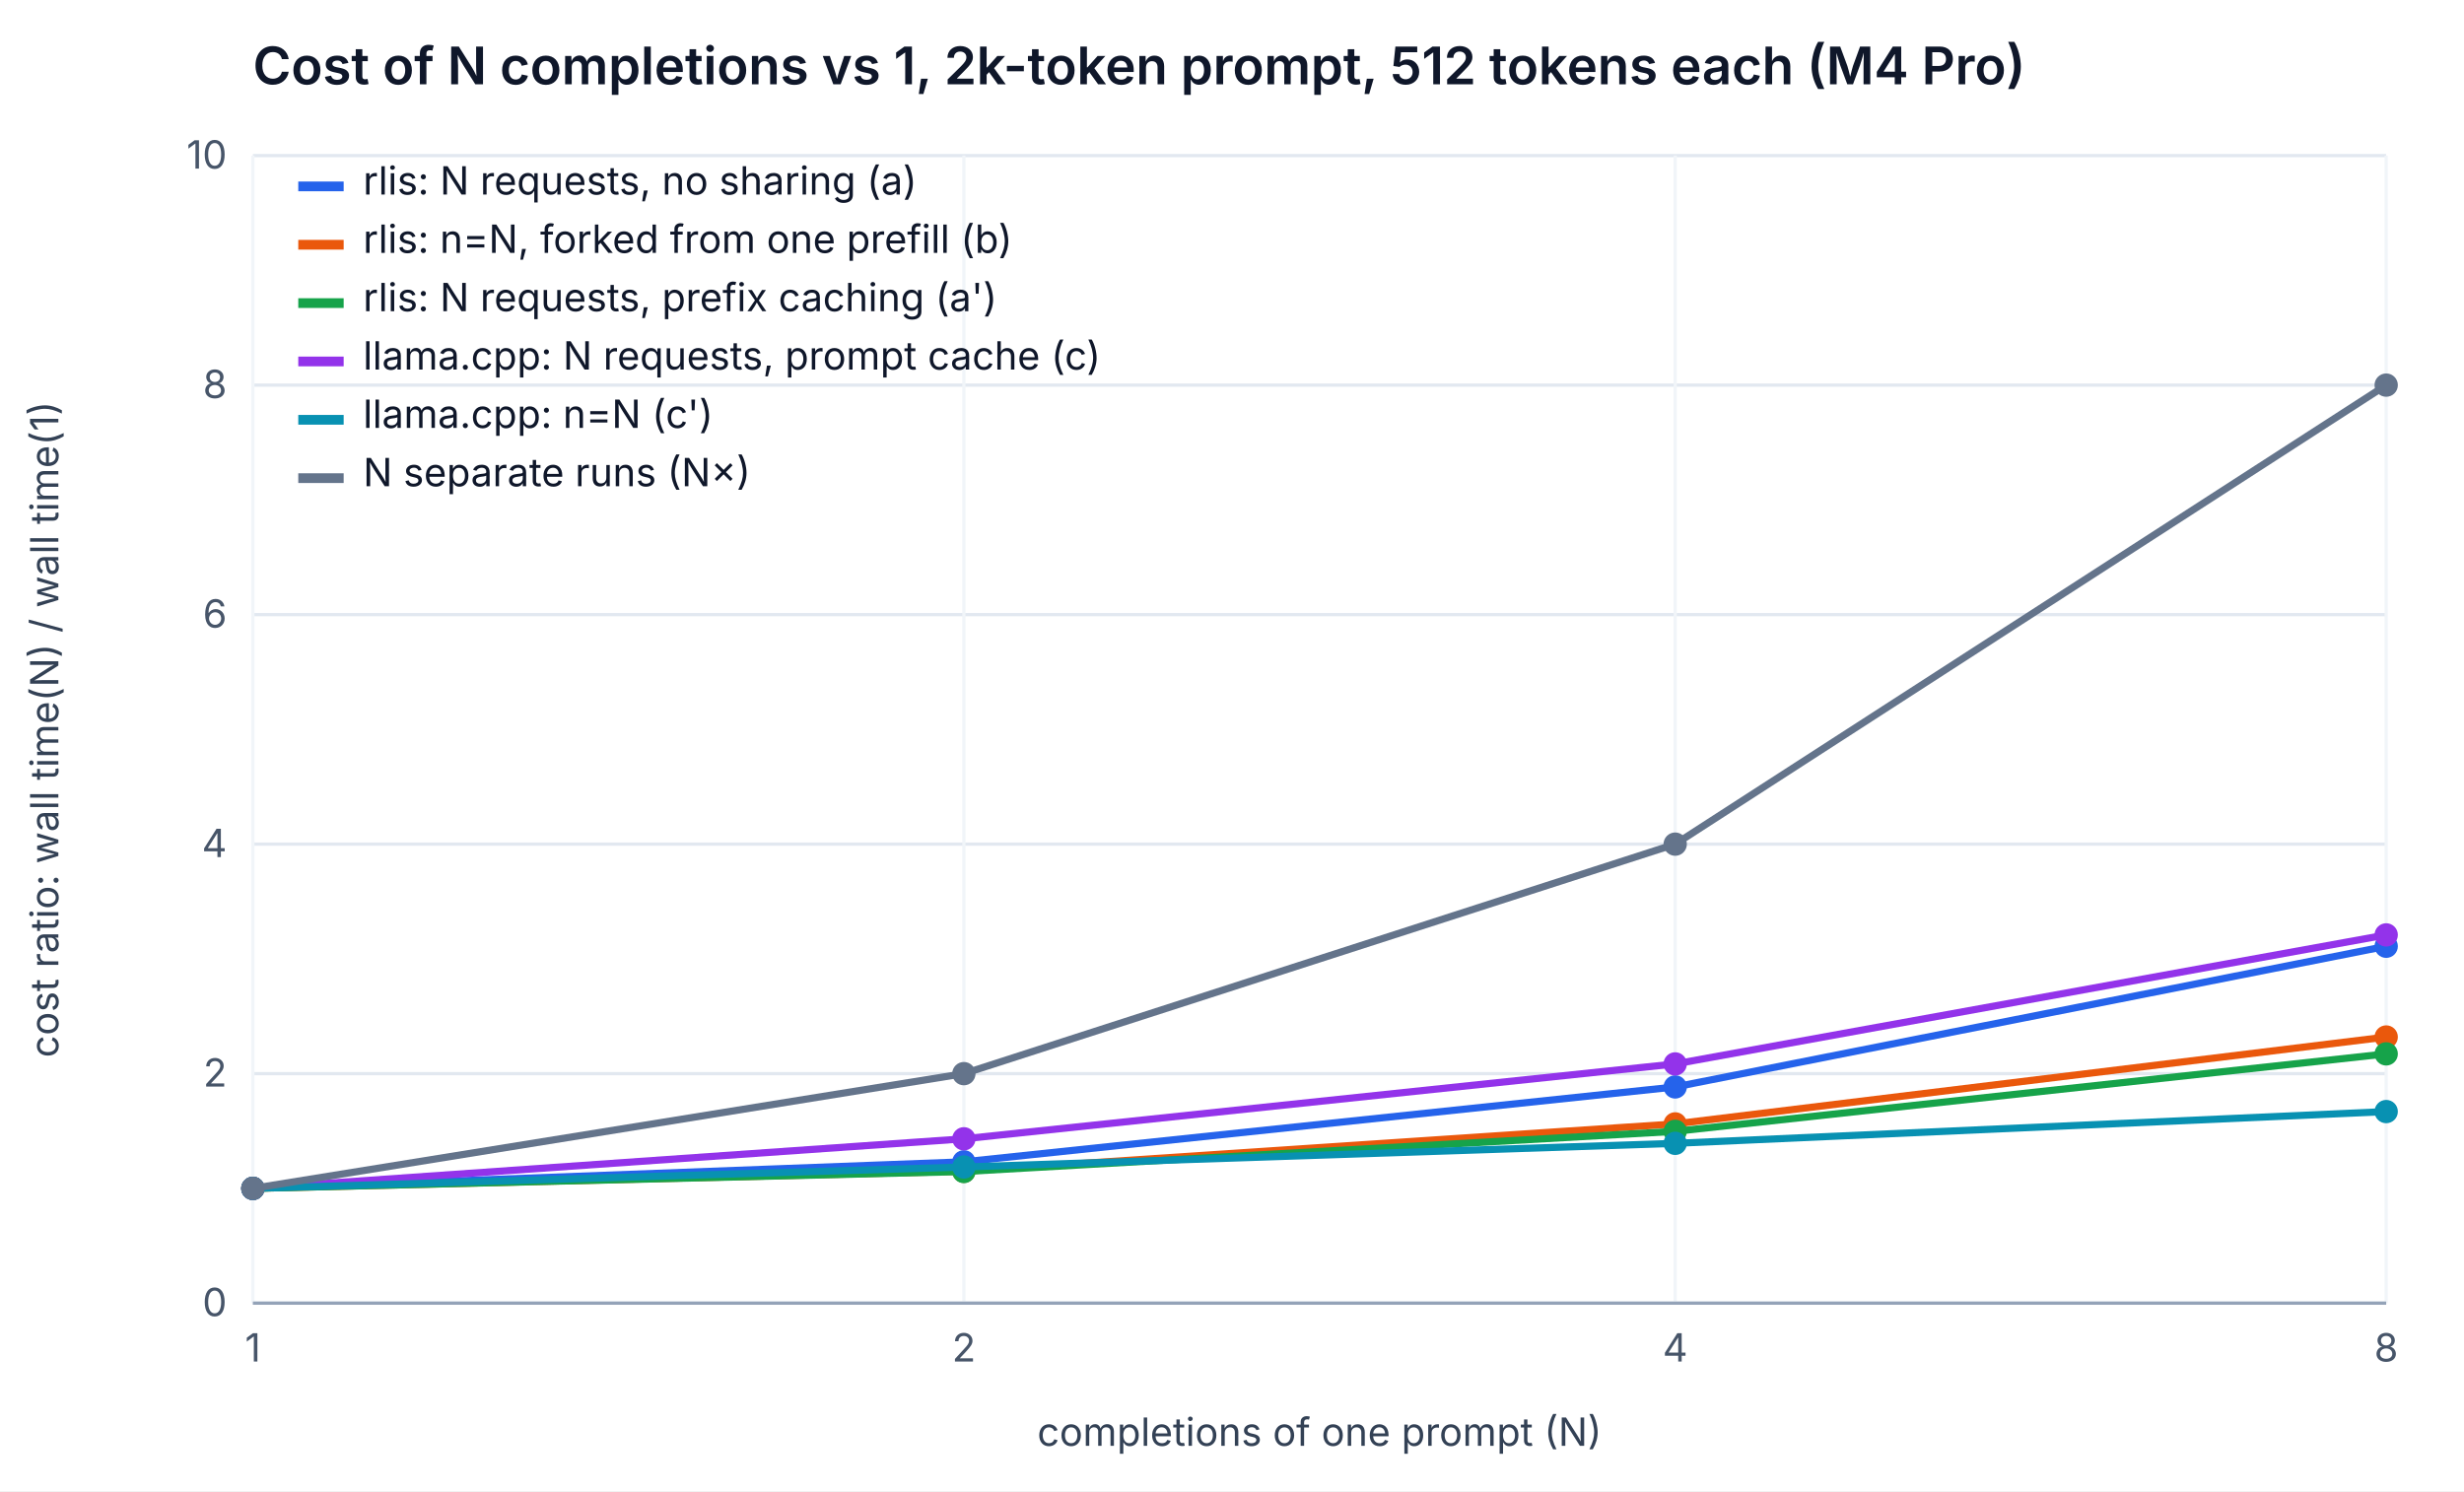
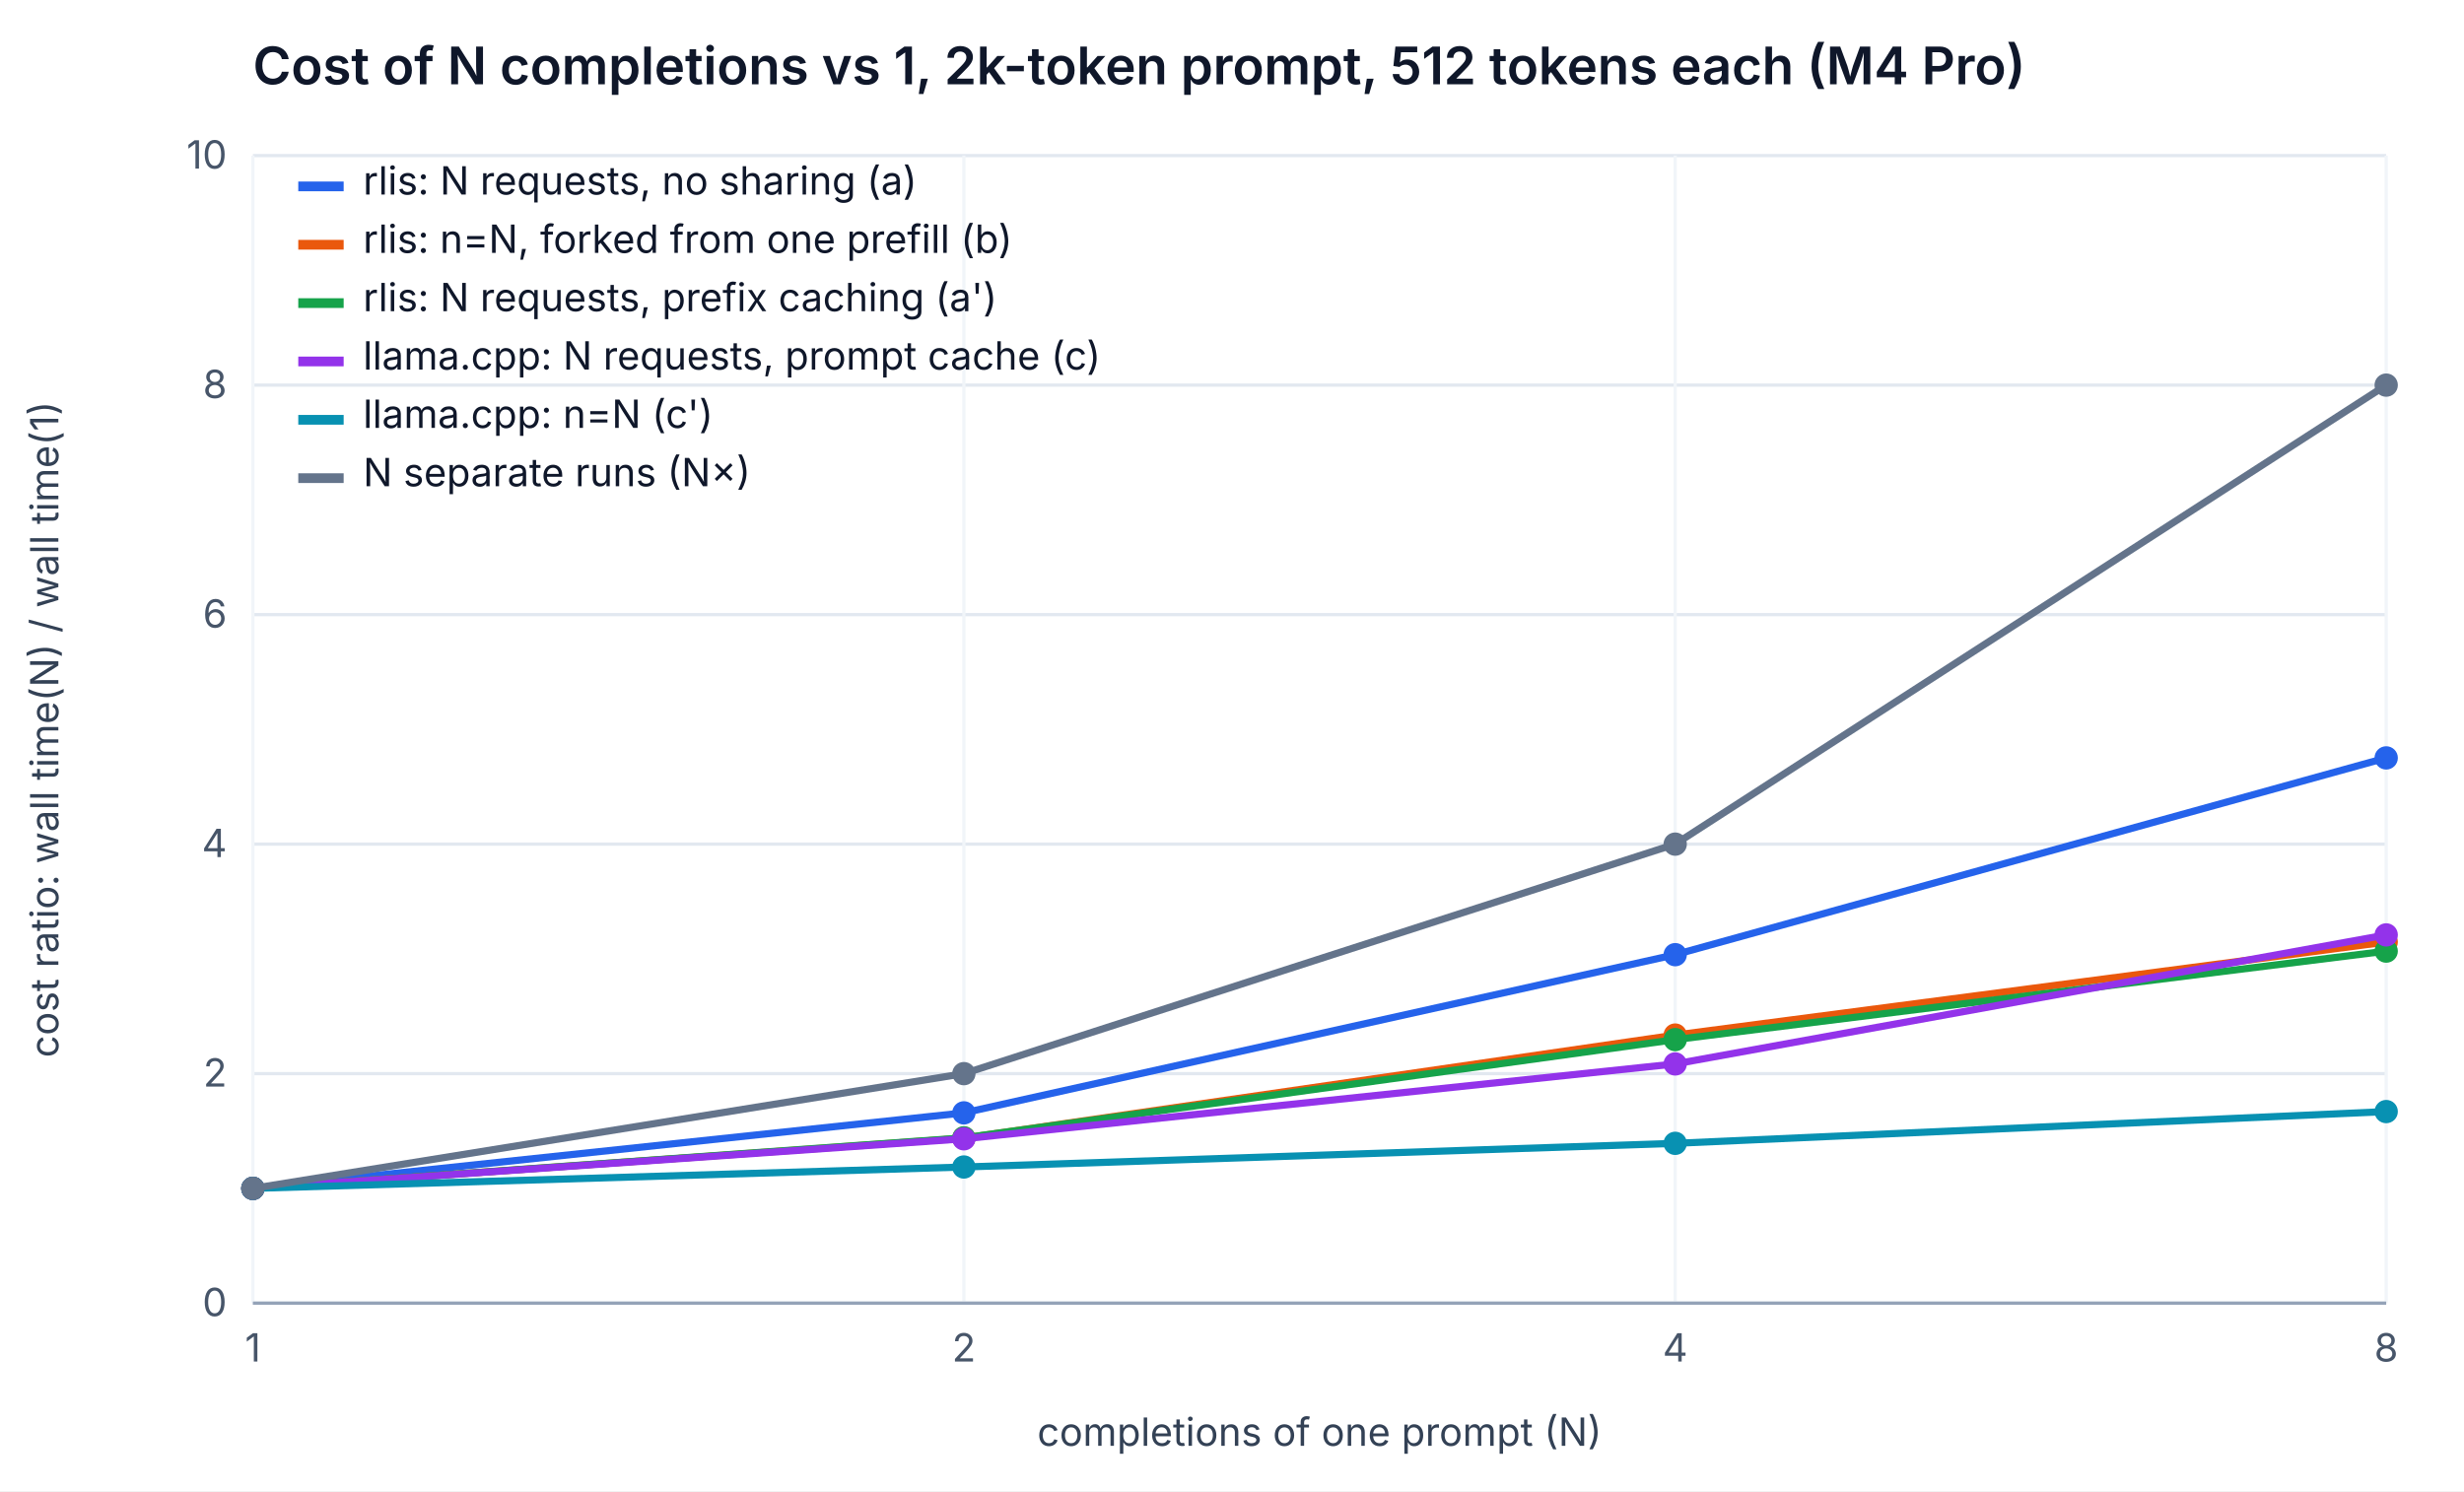
<svg xmlns="http://www.w3.org/2000/svg" viewBox="0 0 760 460" font-family="system-ui, -apple-system, sans-serif" font-size="12">
  <rect width="760" height="460" fill="white" />
  <text x="78" y="26" font-size="16" font-weight="600" fill="#0f172a">Cost of N completions vs 1, 2k-token prompt, 512 tokens each (M4 Pro)</text>
  <line x1="78" x2="736" y1="402.0" y2="402.0" stroke="#e2e8f0" />
  <text x="70" y="406.0" text-anchor="end" fill="#475569">0</text>
  <line x1="78" x2="736" y1="331.2" y2="331.2" stroke="#e2e8f0" />
  <text x="70" y="335.2" text-anchor="end" fill="#475569">2</text>
  <line x1="78" x2="736" y1="260.4" y2="260.4" stroke="#e2e8f0" />
  <text x="70" y="264.4" text-anchor="end" fill="#475569">4</text>
  <line x1="78" x2="736" y1="189.6" y2="189.6" stroke="#e2e8f0" />
  <text x="70" y="193.6" text-anchor="end" fill="#475569">6</text>
  <line x1="78" x2="736" y1="118.8" y2="118.8" stroke="#e2e8f0" />
  <text x="70" y="122.8" text-anchor="end" fill="#475569">8</text>
  <line x1="78" x2="736" y1="48.0" y2="48.0" stroke="#e2e8f0" />
  <text x="70" y="52.0" text-anchor="end" fill="#475569">10</text>
  <line x1="78.0" x2="78.0" y1="48" y2="402" stroke="#f1f5f9" />
  <text x="78.0" y="420" text-anchor="middle" fill="#475569">1</text>
  <line x1="297.3" x2="297.3" y1="48" y2="402" stroke="#f1f5f9" />
  <text x="297.3" y="420" text-anchor="middle" fill="#475569">2</text>
  <line x1="516.7" x2="516.7" y1="48" y2="402" stroke="#f1f5f9" />
  <text x="516.7" y="420" text-anchor="middle" fill="#475569">4</text>
  <line x1="736.0" x2="736.0" y1="48" y2="402" stroke="#f1f5f9" />
  <text x="736.0" y="420" text-anchor="middle" fill="#475569">8</text>
  <line x1="78" x2="736" y1="402" y2="402" stroke="#94a3b8" />
  <text x="407" y="446" text-anchor="middle" fill="#334155">completions of one prompt (N)</text>
  <text transform="translate(18,225) rotate(-90)" text-anchor="middle" fill="#334155">cost ratio: wall time(N) / wall time(1)</text>
-   <polyline fill="none" stroke="#2563eb" stroke-width="2.2" points="78.0,366.6 297.3,358.4 516.7,335.3 736.0,291.9" />
+   <polyline fill="none" stroke="#2563eb" stroke-width="2.2" points="78.0,366.6 297.3,343.3 516.7,294.5 736.0,233.8" />
  <circle cx="78.0" cy="366.6" r="3.6" fill="#2563eb" />
-   <circle cx="297.3" cy="358.4" r="3.6" fill="#2563eb" />
-   <circle cx="516.7" cy="335.3" r="3.6" fill="#2563eb" />
-   <circle cx="736.0" cy="291.9" r="3.6" fill="#2563eb" />
+   <circle cx="297.3" cy="343.3" r="3.6" fill="#2563eb" />
+   <circle cx="516.7" cy="294.5" r="3.6" fill="#2563eb" />
+   <circle cx="736.0" cy="233.8" r="3.6" fill="#2563eb" />
  <rect x="92" y="56" width="14" height="3" fill="#2563eb" />
  <text x="112" y="60" fill="#0f172a">rlis: N requests, no sharing (a)</text>
-   <polyline fill="none" stroke="#ea580c" stroke-width="2.2" points="78.0,366.6 297.3,361.3 516.7,346.7 736.0,319.9" />
+   <polyline fill="none" stroke="#ea580c" stroke-width="2.2" points="78.0,366.6 297.3,351.1 516.7,319.3 736.0,290.6" />
  <circle cx="78.0" cy="366.6" r="3.6" fill="#ea580c" />
-   <circle cx="297.3" cy="361.3" r="3.6" fill="#ea580c" />
-   <circle cx="516.7" cy="346.7" r="3.6" fill="#ea580c" />
-   <circle cx="736.0" cy="319.9" r="3.6" fill="#ea580c" />
+   <circle cx="297.3" cy="351.1" r="3.6" fill="#ea580c" />
+   <circle cx="516.7" cy="319.3" r="3.6" fill="#ea580c" />
+   <circle cx="736.0" cy="290.6" r="3.6" fill="#ea580c" />
  <rect x="92" y="74" width="14" height="3" fill="#ea580c" />
  <text x="112" y="78" fill="#0f172a">rlis: n=N, forked from one prefill (b)</text>
-   <polyline fill="none" stroke="#16a34a" stroke-width="2.2" points="78.0,366.6 297.3,361.4 516.7,349.0 736.0,325.1" />
+   <polyline fill="none" stroke="#16a34a" stroke-width="2.2" points="78.0,366.6 297.3,351.0 516.7,320.7 736.0,293.4" />
  <circle cx="78.0" cy="366.6" r="3.6" fill="#16a34a" />
-   <circle cx="297.3" cy="361.4" r="3.6" fill="#16a34a" />
-   <circle cx="516.7" cy="349.0" r="3.6" fill="#16a34a" />
-   <circle cx="736.0" cy="325.1" r="3.6" fill="#16a34a" />
+   <circle cx="297.3" cy="351.0" r="3.6" fill="#16a34a" />
+   <circle cx="516.7" cy="320.7" r="3.6" fill="#16a34a" />
+   <circle cx="736.0" cy="293.4" r="3.6" fill="#16a34a" />
  <rect x="92" y="92" width="14" height="3" fill="#16a34a" />
  <text x="112" y="96" fill="#0f172a">rlis: N requests, prefix caching (a')</text>
  <polyline fill="none" stroke="#9333ea" stroke-width="2.2" points="78.0,366.6 297.3,351.3 516.7,328.2 736.0,288.4" />
  <circle cx="78.0" cy="366.6" r="3.6" fill="#9333ea" />
  <circle cx="297.3" cy="351.3" r="3.6" fill="#9333ea" />
  <circle cx="516.7" cy="328.2" r="3.6" fill="#9333ea" />
  <circle cx="736.0" cy="288.4" r="3.6" fill="#9333ea" />
  <rect x="92" y="110" width="14" height="3" fill="#9333ea" />
  <text x="112" y="114" fill="#0f172a">llama.cpp: N requests, prompt cache (c)</text>
  <polyline fill="none" stroke="#0891b2" stroke-width="2.2" points="78.0,366.6 297.3,360.0 516.7,352.7 736.0,342.9" />
  <circle cx="78.0" cy="366.6" r="3.6" fill="#0891b2" />
  <circle cx="297.3" cy="360.0" r="3.6" fill="#0891b2" />
  <circle cx="516.7" cy="352.7" r="3.6" fill="#0891b2" />
  <circle cx="736.0" cy="342.9" r="3.6" fill="#0891b2" />
  <rect x="92" y="128" width="14" height="3" fill="#0891b2" />
  <text x="112" y="132" fill="#0f172a">llama.cpp: n=N (c')</text>
  <polyline fill="none" stroke="#64748b" stroke-width="2.2" points="78.0,366.6 297.3,331.2 516.7,260.4 736.0,118.8" />
  <circle cx="78.0" cy="366.6" r="3.6" fill="#64748b" />
  <circle cx="297.3" cy="331.2" r="3.6" fill="#64748b" />
  <circle cx="516.7" cy="260.4" r="3.6" fill="#64748b" />
  <circle cx="736.0" cy="118.8" r="3.6" fill="#64748b" />
  <rect x="92" y="146" width="14" height="3" fill="#64748b" />
  <text x="112" y="150" fill="#0f172a">N separate runs (N×)</text>
</svg>
